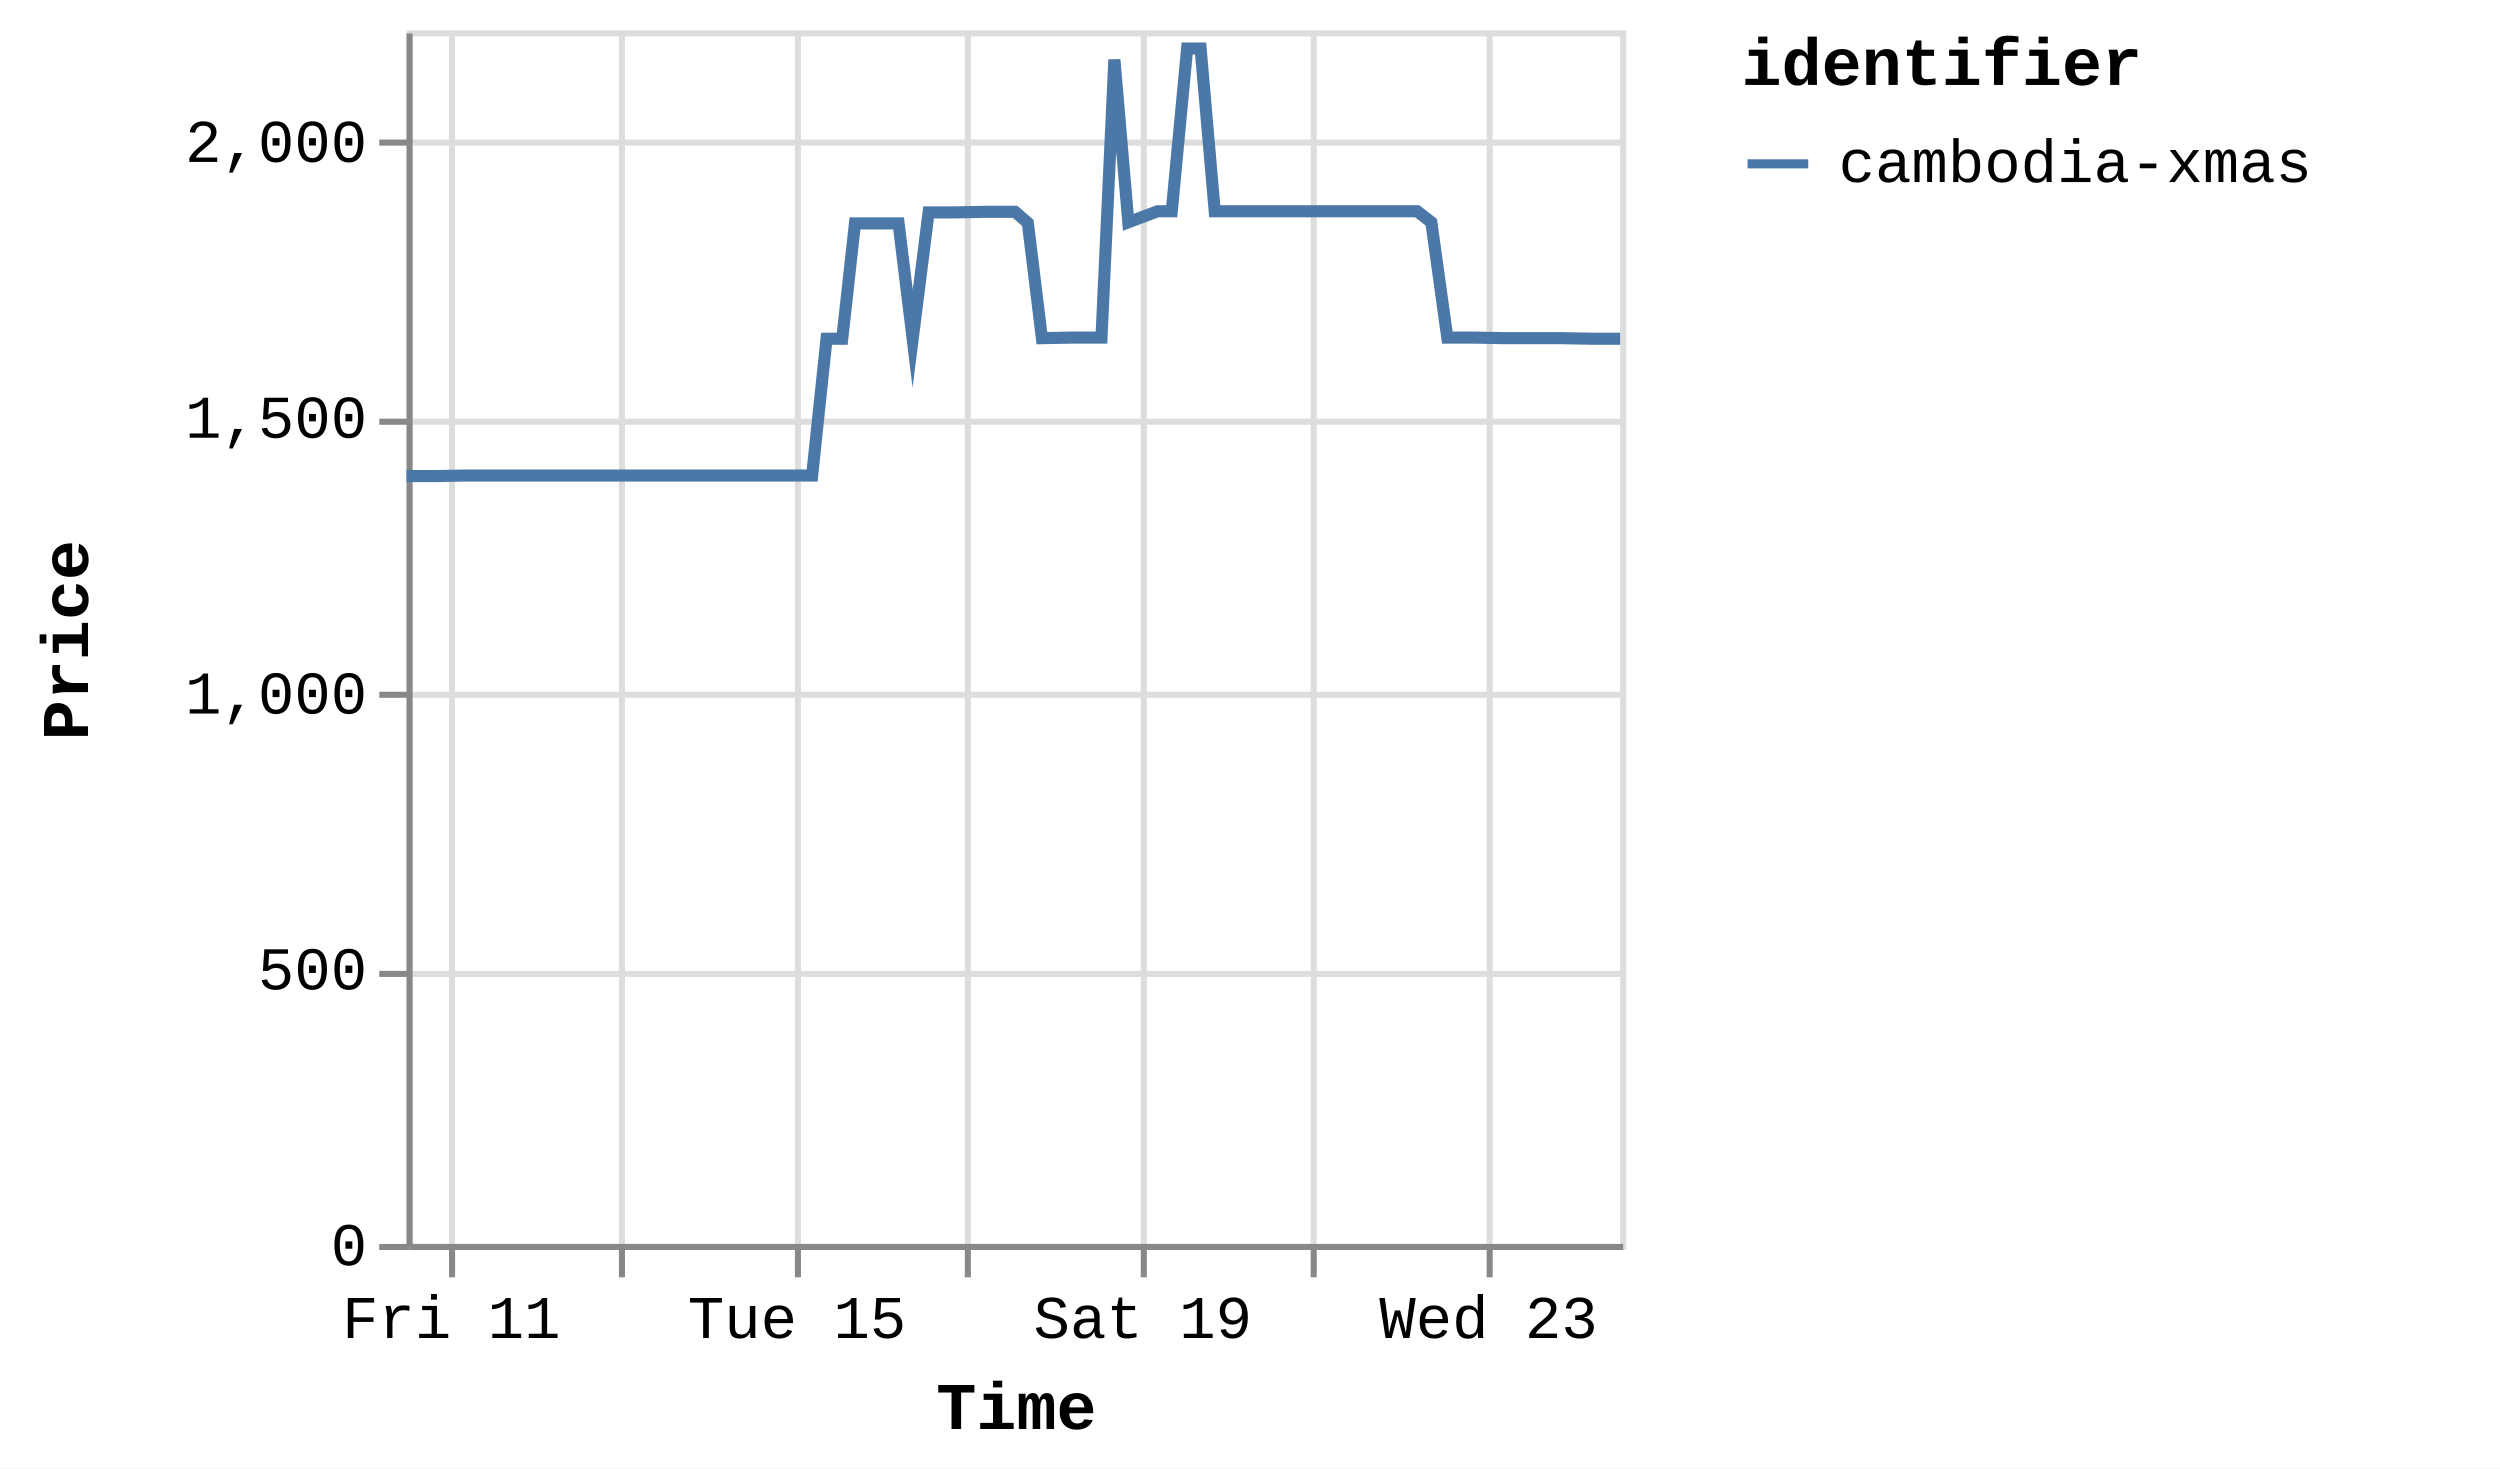
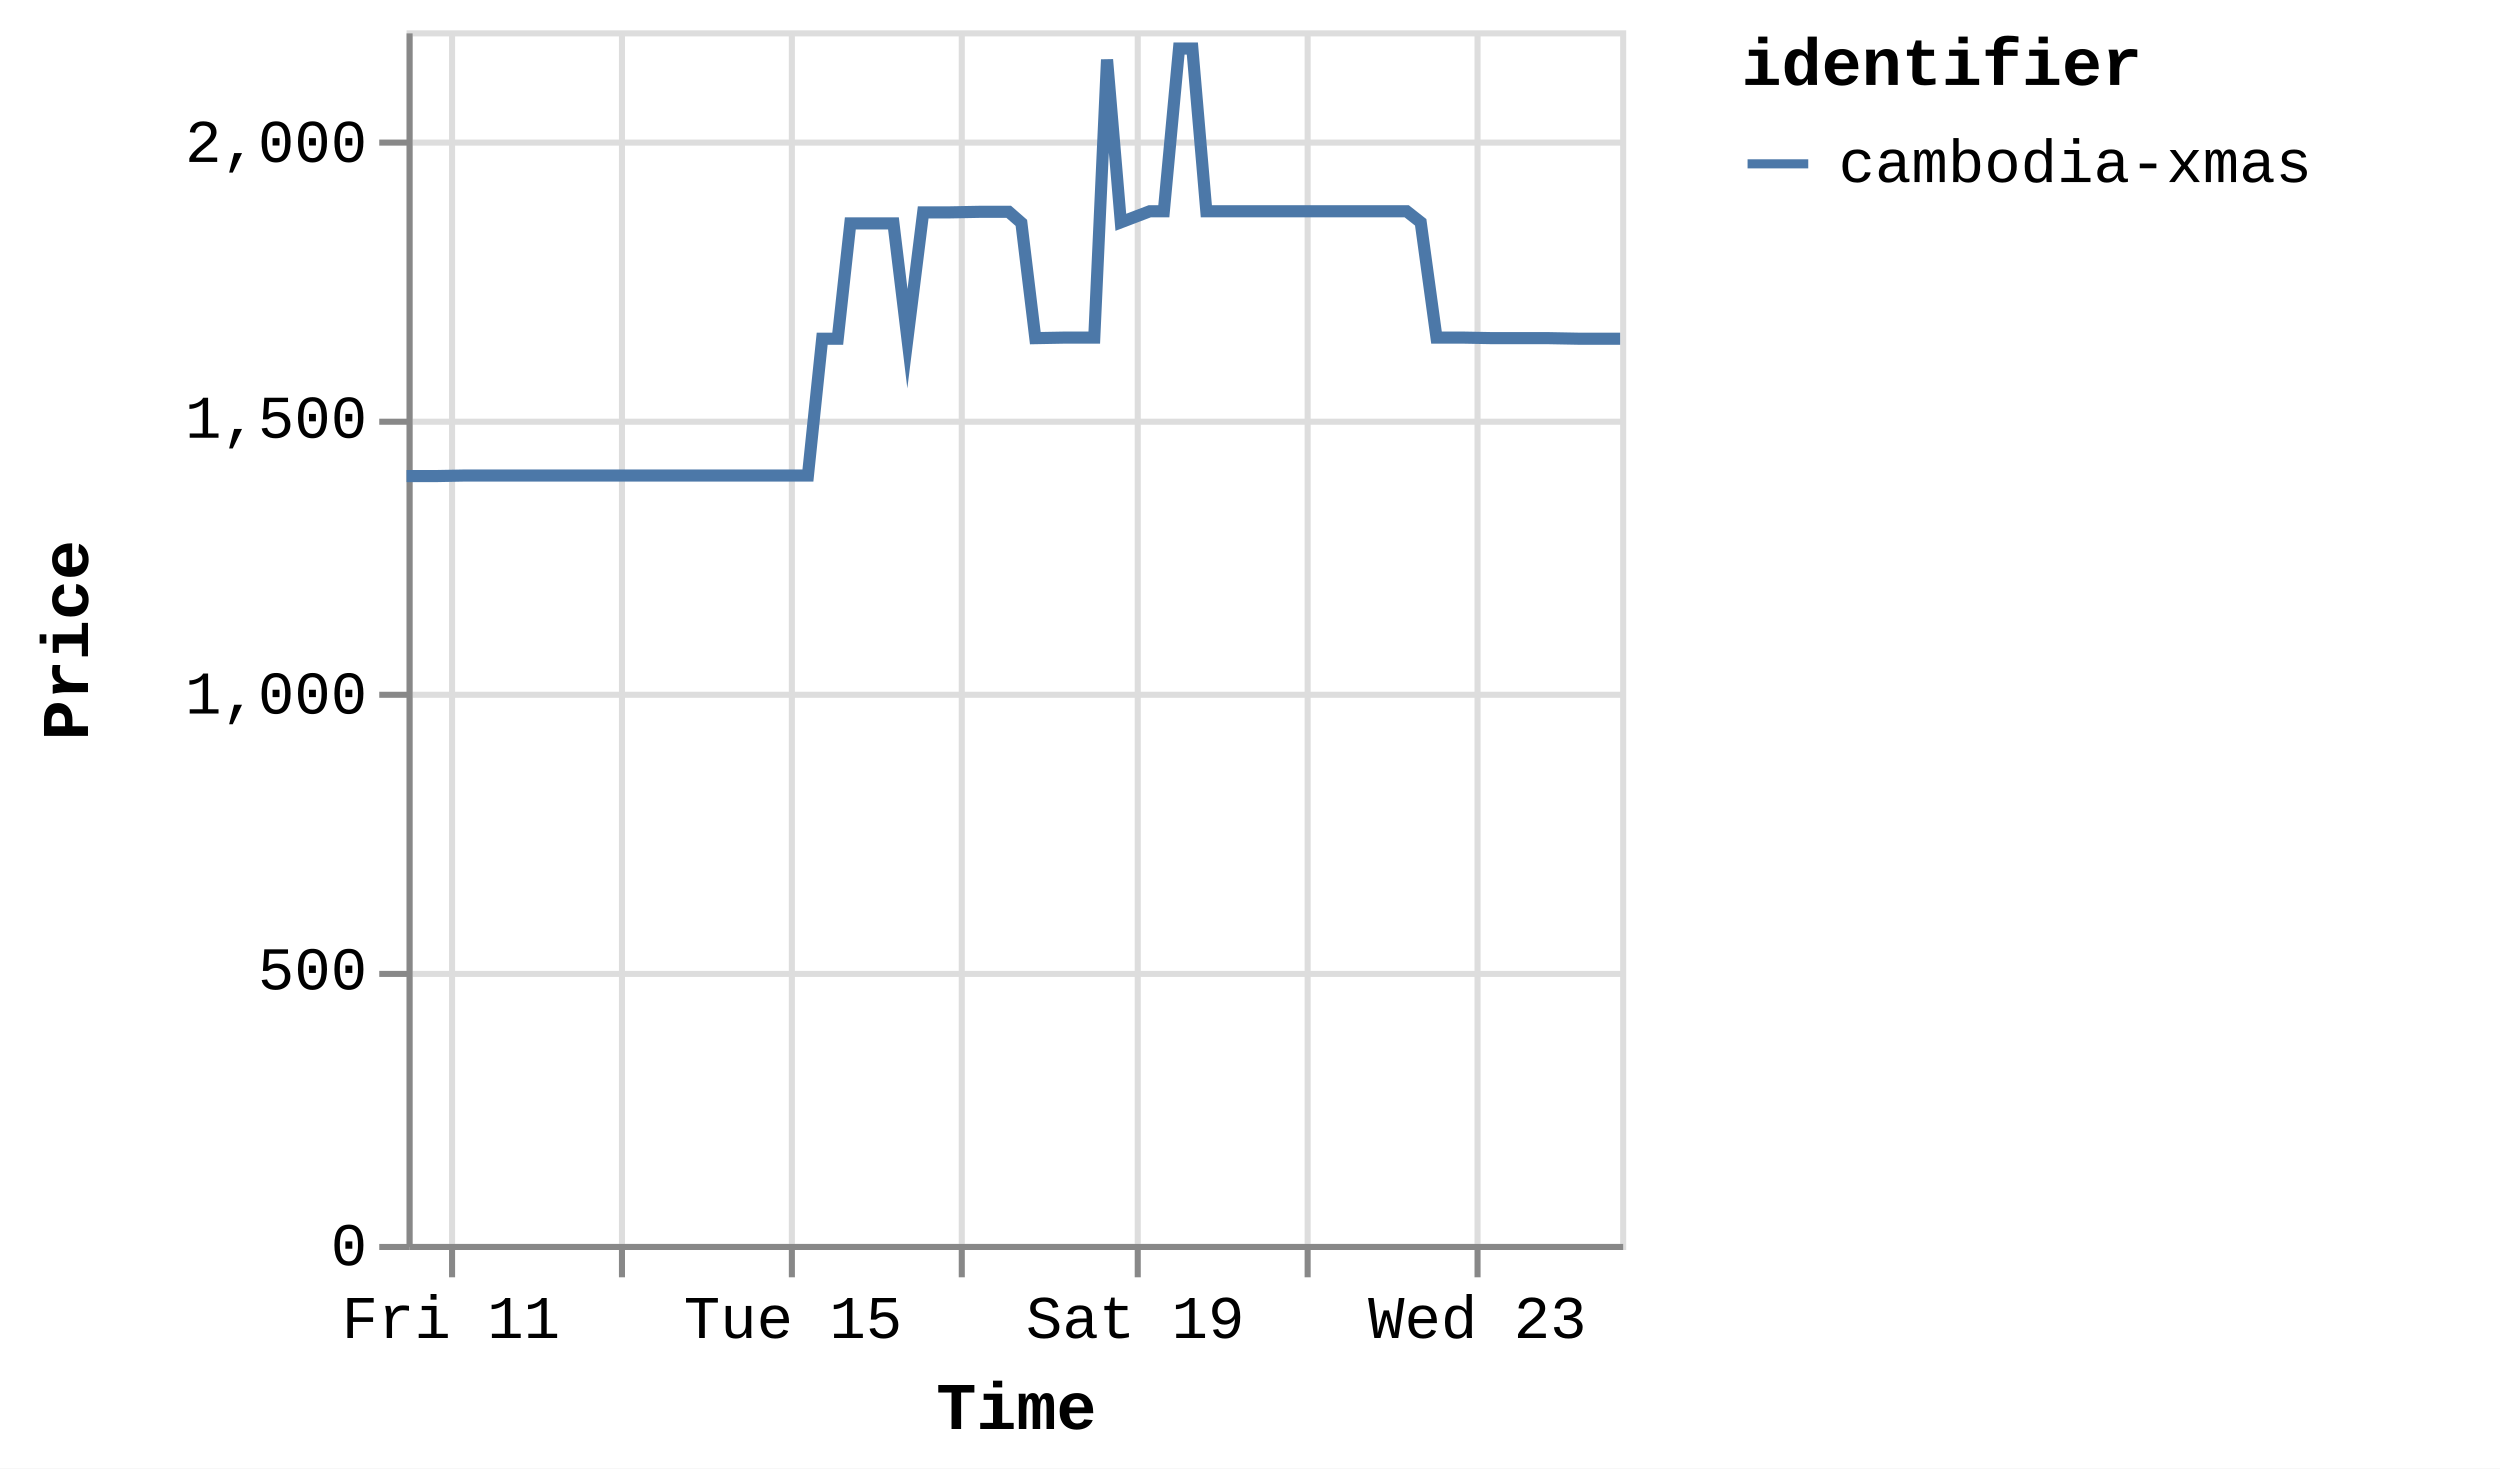
<svg xmlns="http://www.w3.org/2000/svg" version="1.1" class="marks" width="412" height="242" viewBox="0 0 412 242">
  <rect width="412" height="242" fill="white" />
  <g fill="none" stroke-miterlimit="10" transform="translate(67,5)">
    <g class="mark-group role-frame root" role="graphics-object" aria-roledescription="group mark container">
      <g transform="translate(0,0)">
        <path class="background" aria-hidden="true" d="M0.5,0.5h200v200h-200Z" stroke="#ddd" />
        <g>
          <g class="mark-group role-axis" aria-hidden="true">
            <g transform="translate(0.5,200.5)">
              <path class="background" aria-hidden="true" d="M0,0h0v0h0Z" pointer-events="none" />
              <g>
                <g class="mark-rule role-axis-grid" pointer-events="none">
                  <line transform="translate(7,-200)" x2="0" y2="200" stroke="#ddd" stroke-width="1" opacity="1" />
                  <line transform="translate(35,-200)" x2="0" y2="200" stroke="#ddd" stroke-width="1" opacity="1" />
-                   <line transform="translate(64,-200)" x2="0" y2="200" stroke="#ddd" stroke-width="1" opacity="1" />
-                   <line transform="translate(92,-200)" x2="0" y2="200" stroke="#ddd" stroke-width="1" opacity="1" />
-                   <line transform="translate(121,-200)" x2="0" y2="200" stroke="#ddd" stroke-width="1" opacity="1" />
-                   <line transform="translate(149,-200)" x2="0" y2="200" stroke="#ddd" stroke-width="1" opacity="1" />
-                   <line transform="translate(178,-200)" x2="0" y2="200" stroke="#ddd" stroke-width="1" opacity="1" />
+                   <line transform="translate(63,-200)" x2="0" y2="200" stroke="#ddd" stroke-width="1" opacity="1" />
+                   <line transform="translate(91,-200)" x2="0" y2="200" stroke="#ddd" stroke-width="1" opacity="1" />
+                   <line transform="translate(120,-200)" x2="0" y2="200" stroke="#ddd" stroke-width="1" opacity="1" />
+                   <line transform="translate(148,-200)" x2="0" y2="200" stroke="#ddd" stroke-width="1" opacity="1" />
+                   <line transform="translate(176,-200)" x2="0" y2="200" stroke="#ddd" stroke-width="1" opacity="1" />
                </g>
              </g>
              <path class="foreground" aria-hidden="true" d="" pointer-events="none" display="none" />
            </g>
          </g>
          <g class="mark-group role-axis" aria-hidden="true">
            <g transform="translate(0.5,0.5)">
              <path class="background" aria-hidden="true" d="M0,0h0v0h0Z" pointer-events="none" />
              <g>
                <g class="mark-rule role-axis-grid" pointer-events="none">
                  <line transform="translate(0,200)" x2="200" y2="0" stroke="#ddd" stroke-width="1" opacity="1" />
                  <line transform="translate(0,155)" x2="200" y2="0" stroke="#ddd" stroke-width="1" opacity="1" />
                  <line transform="translate(0,109)" x2="200" y2="0" stroke="#ddd" stroke-width="1" opacity="1" />
                  <line transform="translate(0,64)" x2="200" y2="0" stroke="#ddd" stroke-width="1" opacity="1" />
                  <line transform="translate(0,18)" x2="200" y2="0" stroke="#ddd" stroke-width="1" opacity="1" />
                </g>
              </g>
              <path class="foreground" aria-hidden="true" d="" pointer-events="none" display="none" />
            </g>
          </g>
-           <g class="mark-group role-axis" role="graphics-symbol" aria-roledescription="axis" aria-label="X-axis titled 'Time' for a time scale with values from Thursday, 10 July 2025, 12:25:32 PM to Thursday, 24 July 2025, 1:23:16 PM">
+           <g class="mark-group role-axis" role="graphics-symbol" aria-roledescription="axis" aria-label="X-axis titled 'Time' for a time scale with values from Thursday, 10 July 2025, 12:25:32 PM to Thursday, 24 July 2025, 4:55:27 PM">
            <g transform="translate(0.5,200.5)">
              <path class="background" aria-hidden="true" d="M0,0h0v0h0Z" pointer-events="none" />
              <g>
                <g class="mark-rule role-axis-tick" pointer-events="none">
                  <line transform="translate(7,0)" x2="0" y2="5" stroke="#888" stroke-width="1" opacity="1" />
                  <line transform="translate(35,0)" x2="0" y2="5" stroke="#888" stroke-width="1" opacity="1" />
-                   <line transform="translate(64,0)" x2="0" y2="5" stroke="#888" stroke-width="1" opacity="1" />
-                   <line transform="translate(92,0)" x2="0" y2="5" stroke="#888" stroke-width="1" opacity="1" />
-                   <line transform="translate(121,0)" x2="0" y2="5" stroke="#888" stroke-width="1" opacity="1" />
-                   <line transform="translate(149,0)" x2="0" y2="5" stroke="#888" stroke-width="1" opacity="1" />
-                   <line transform="translate(178,0)" x2="0" y2="5" stroke="#888" stroke-width="1" opacity="1" />
+                   <line transform="translate(63,0)" x2="0" y2="5" stroke="#888" stroke-width="1" opacity="1" />
+                   <line transform="translate(91,0)" x2="0" y2="5" stroke="#888" stroke-width="1" opacity="1" />
+                   <line transform="translate(120,0)" x2="0" y2="5" stroke="#888" stroke-width="1" opacity="1" />
+                   <line transform="translate(148,0)" x2="0" y2="5" stroke="#888" stroke-width="1" opacity="1" />
+                   <line transform="translate(176,0)" x2="0" y2="5" stroke="#888" stroke-width="1" opacity="1" />
                </g>
                <g class="mark-text role-axis-label" pointer-events="none">
-                   <text text-anchor="middle" transform="translate(6.86972,15)" font-family="Liberation Mono" font-size="10px" fill="#000" opacity="1">Fri 11</text>
-                   <text text-anchor="middle" transform="translate(35.35956,15)" font-family="Liberation Mono" font-size="10px" fill="#000" opacity="0">Jul 13</text>
-                   <text text-anchor="middle" transform="translate(63.8494,15)" font-family="Liberation Mono" font-size="10px" fill="#000" opacity="1">Tue 15</text>
-                   <text text-anchor="middle" transform="translate(92.33924,15)" font-family="Liberation Mono" font-size="10px" fill="#000" opacity="0">Thu 17</text>
-                   <text text-anchor="middle" transform="translate(120.8291,15)" font-family="Liberation Mono" font-size="10px" fill="#000" opacity="1">Sat 19</text>
-                   <text text-anchor="middle" transform="translate(149.3189,15)" font-family="Liberation Mono" font-size="10px" fill="#000" opacity="0">Mon 21</text>
-                   <text text-anchor="middle" transform="translate(177.8088,15)" font-family="Liberation Mono" font-size="10px" fill="#000" opacity="1">Wed 23</text>
+                   <text text-anchor="middle" transform="translate(6.798377,15)" font-family="Liberation Mono" font-size="10px" fill="#000" opacity="1">Fri 11</text>
+                   <text text-anchor="middle" transform="translate(34.99234,15)" font-family="Liberation Mono" font-size="10px" fill="#000" opacity="0">Jul 13</text>
+                   <text text-anchor="middle" transform="translate(63.18631,15)" font-family="Liberation Mono" font-size="10px" fill="#000" opacity="1">Tue 15</text>
+                   <text text-anchor="middle" transform="translate(91.38028,15)" font-family="Liberation Mono" font-size="10px" fill="#000" opacity="0">Thu 17</text>
+                   <text text-anchor="middle" transform="translate(119.5742,15)" font-family="Liberation Mono" font-size="10px" fill="#000" opacity="1">Sat 19</text>
+                   <text text-anchor="middle" transform="translate(147.7682,15)" font-family="Liberation Mono" font-size="10px" fill="#000" opacity="0">Mon 21</text>
+                   <text text-anchor="middle" transform="translate(175.9622,15)" font-family="Liberation Mono" font-size="10px" fill="#000" opacity="1">Wed 23</text>
                </g>
                <g class="mark-rule role-axis-domain" pointer-events="none">
                  <line transform="translate(0,0)" x2="200" y2="0" stroke="#888" stroke-width="1" opacity="1" />
                </g>
                <g class="mark-text role-axis-title" pointer-events="none">
                  <text text-anchor="middle" transform="translate(100,30)" font-family="Liberation Mono" font-size="11px" font-weight="bold" fill="#000" opacity="1">Time</text>
                </g>
              </g>
              <path class="foreground" aria-hidden="true" d="" pointer-events="none" display="none" />
            </g>
          </g>
          <g class="mark-group role-axis" role="graphics-symbol" aria-roledescription="axis" aria-label="Y-axis titled 'Price' for a linear scale with values from 0 to 2,200">
            <g transform="translate(0.5,0.5)">
              <path class="background" aria-hidden="true" d="M0,0h0v0h0Z" pointer-events="none" />
              <g>
                <g class="mark-rule role-axis-tick" pointer-events="none">
                  <line transform="translate(0,200)" x2="-5" y2="0" stroke="#888" stroke-width="1" opacity="1" />
                  <line transform="translate(0,155)" x2="-5" y2="0" stroke="#888" stroke-width="1" opacity="1" />
                  <line transform="translate(0,109)" x2="-5" y2="0" stroke="#888" stroke-width="1" opacity="1" />
                  <line transform="translate(0,64)" x2="-5" y2="0" stroke="#888" stroke-width="1" opacity="1" />
                  <line transform="translate(0,18)" x2="-5" y2="0" stroke="#888" stroke-width="1" opacity="1" />
                </g>
                <g class="mark-text role-axis-label" pointer-events="none">
                  <text text-anchor="end" transform="translate(-7,203)" font-family="Liberation Mono" font-size="10px" fill="#000" opacity="1">0</text>
                  <text text-anchor="end" transform="translate(-7,157.5455)" font-family="Liberation Mono" font-size="10px" fill="#000" opacity="1">500</text>
                  <text text-anchor="end" transform="translate(-7,112.0909)" font-family="Liberation Mono" font-size="10px" fill="#000" opacity="1">1,000</text>
                  <text text-anchor="end" transform="translate(-7,66.63636)" font-family="Liberation Mono" font-size="10px" fill="#000" opacity="1">1,500</text>
                  <text text-anchor="end" transform="translate(-7,21.18182)" font-family="Liberation Mono" font-size="10px" fill="#000" opacity="1">2,000</text>
                </g>
                <g class="mark-rule role-axis-domain" pointer-events="none">
                  <line transform="translate(0,200)" x2="0" y2="-200" stroke="#888" stroke-width="1" opacity="1" />
                </g>
                <g class="mark-text role-axis-title" pointer-events="none">
                  <text text-anchor="middle" transform="translate(-51,100) rotate(-90) translate(0,-2)" font-family="Liberation Mono" font-size="11px" font-weight="bold" fill="#000" opacity="1">Price</text>
                </g>
              </g>
              <path class="foreground" aria-hidden="true" d="" pointer-events="none" display="none" />
            </g>
          </g>
          <g class="mark-group role-scope pathgroup" role="graphics-object" aria-roledescription="group mark container">
            <g transform="translate(0,0)">
              <path class="background" aria-hidden="true" d="M0,0h200v200h-200Z" />
              <g>
                <g class="mark-line role-mark marks" role="graphics-object" aria-roledescription="line mark container">
-                   <path aria-label="Time: Jul 10, 2025; Price: 1392; identifier: cambodia-xmas" role="graphics-symbol" aria-roledescription="line mark" d="M0,73.455L0.192,73.455L2.68,73.455L4.983,73.455L9.84,73.364L12.163,73.364L14.77,73.364L16.905,73.364L19.229,73.364L24.043,73.364L26.383,73.364L28.913,73.364L31.121,73.364L33.457,73.364L38.32,73.364L40.629,73.364L43.165,73.364L45.37,73.364L47.699,73.364L52.598,73.364L54.944,73.364L57.538,73.364L59.654,73.364L61.972,73.364L66.838,73.364L69.217,50.818L71.802,50.818L73.902,31.818L76.221,31.818L81.083,31.818L83.409,50.818L86.036,30L88.155,30L90.47,30L95.327,29.909L97.65,29.909L100.28,29.909L102.383,31.727L104.708,50.727L109.581,50.636L111.899,50.636L114.524,50.636L116.651,4.818L118.949,31.636L123.764,29.818L126.106,29.818L128.641,3L130.857,3L133.188,29.818L138.074,29.818L140.348,29.818L142.953,29.818L145.093,29.818L147.431,29.818L152.33,29.818L154.66,29.818L157.272,29.818L159.381,29.818L161.692,29.818L166.552,29.818L168.884,31.636L171.517,50.636L173.624,50.636L175.934,50.636L180.817,50.727L183.131,50.727L185.765,50.727L187.878,50.727L190.184,50.727L195.044,50.818L197.374,50.818L200,50.818" stroke="#4c78a8" stroke-width="2" />
+                   <path aria-label="Time: Jul 10, 2025; Price: 1392; identifier: cambodia-xmas" role="graphics-symbol" aria-roledescription="line mark" d="M0,73.455L0.19,73.455L2.652,73.455L4.931,73.455L9.738,73.364L12.037,73.364L14.617,73.364L16.73,73.364L19.029,73.364L23.793,73.364L26.109,73.364L28.613,73.364L30.798,73.364L33.109,73.364L37.922,73.364L40.207,73.364L42.717,73.364L44.899,73.364L47.204,73.364L52.052,73.364L54.373,73.364L56.941,73.364L59.034,73.364L61.328,73.364L66.144,73.364L68.498,50.818L71.056,50.818L73.135,31.818L75.429,31.818L80.241,31.818L82.543,50.818L85.142,30L87.24,30L89.53,30L94.337,29.909L96.635,29.909L99.239,29.909L101.32,31.727L103.621,50.727L108.443,50.636L110.737,50.636L113.335,50.636L115.44,4.818L117.714,31.636L122.478,29.818L124.797,29.818L127.305,3L129.498,3L131.805,29.818L136.64,29.818L138.89,29.818L141.469,29.818L143.586,29.818L145.9,29.818L150.748,29.818L153.054,29.818L155.639,29.818L157.726,29.818L160.012,29.818L164.822,29.818L167.13,31.636L169.736,50.636L171.821,50.636L174.106,50.636L178.939,50.727L181.229,50.727L183.836,50.727L185.927,50.727L188.209,50.727L193.019,50.818L195.324,50.818L197.923,50.818L200,50.818" stroke="#4c78a8" stroke-width="2" />
                </g>
              </g>
              <path class="foreground" aria-hidden="true" d="" display="none" />
            </g>
          </g>
          <g class="mark-group role-legend" role="graphics-symbol" aria-roledescription="legend" aria-label="Symbol legend titled 'identifier' for stroke color with 1 value: cambodia-xmas">
            <g transform="translate(220,0)">
              <path class="background" aria-hidden="true" d="M0,0h120v27h-120Z" pointer-events="none" />
              <g>
                <g class="mark-group role-legend-entry">
                  <g transform="translate(0,16)">
                    <path class="background" aria-hidden="true" d="M0,0h0v0h0Z" pointer-events="none" />
                    <g>
                      <g class="mark-group role-scope" role="graphics-object" aria-roledescription="group mark container">
                        <g transform="translate(0,0)">
                          <path class="background" aria-hidden="true" d="M0,0h120v11h-120Z" pointer-events="none" opacity="1" />
                          <g>
                            <g class="mark-symbol role-legend-symbol" pointer-events="none">
                              <path transform="translate(6,6)" d="M-5,0L5,0" stroke="#4c78a8" stroke-width="1.5" opacity="1" />
                            </g>
                            <g class="mark-text role-legend-label" pointer-events="none">
                              <text text-anchor="start" transform="translate(16,9)" font-family="Liberation Mono" font-size="10px" fill="#000" opacity="1">cambodia-xmas</text>
                            </g>
                          </g>
                          <path class="foreground" aria-hidden="true" d="" pointer-events="none" display="none" />
                        </g>
                      </g>
                    </g>
                    <path class="foreground" aria-hidden="true" d="" pointer-events="none" display="none" />
                  </g>
                </g>
                <g class="mark-text role-legend-title" pointer-events="none">
                  <text text-anchor="start" transform="translate(0,9)" font-family="Liberation Mono" font-size="11px" font-weight="bold" fill="#000" opacity="1">identifier</text>
                </g>
              </g>
              <path class="foreground" aria-hidden="true" d="" pointer-events="none" display="none" />
            </g>
          </g>
        </g>
        <path class="foreground" aria-hidden="true" d="" display="none" />
      </g>
    </g>
  </g>
</svg>
